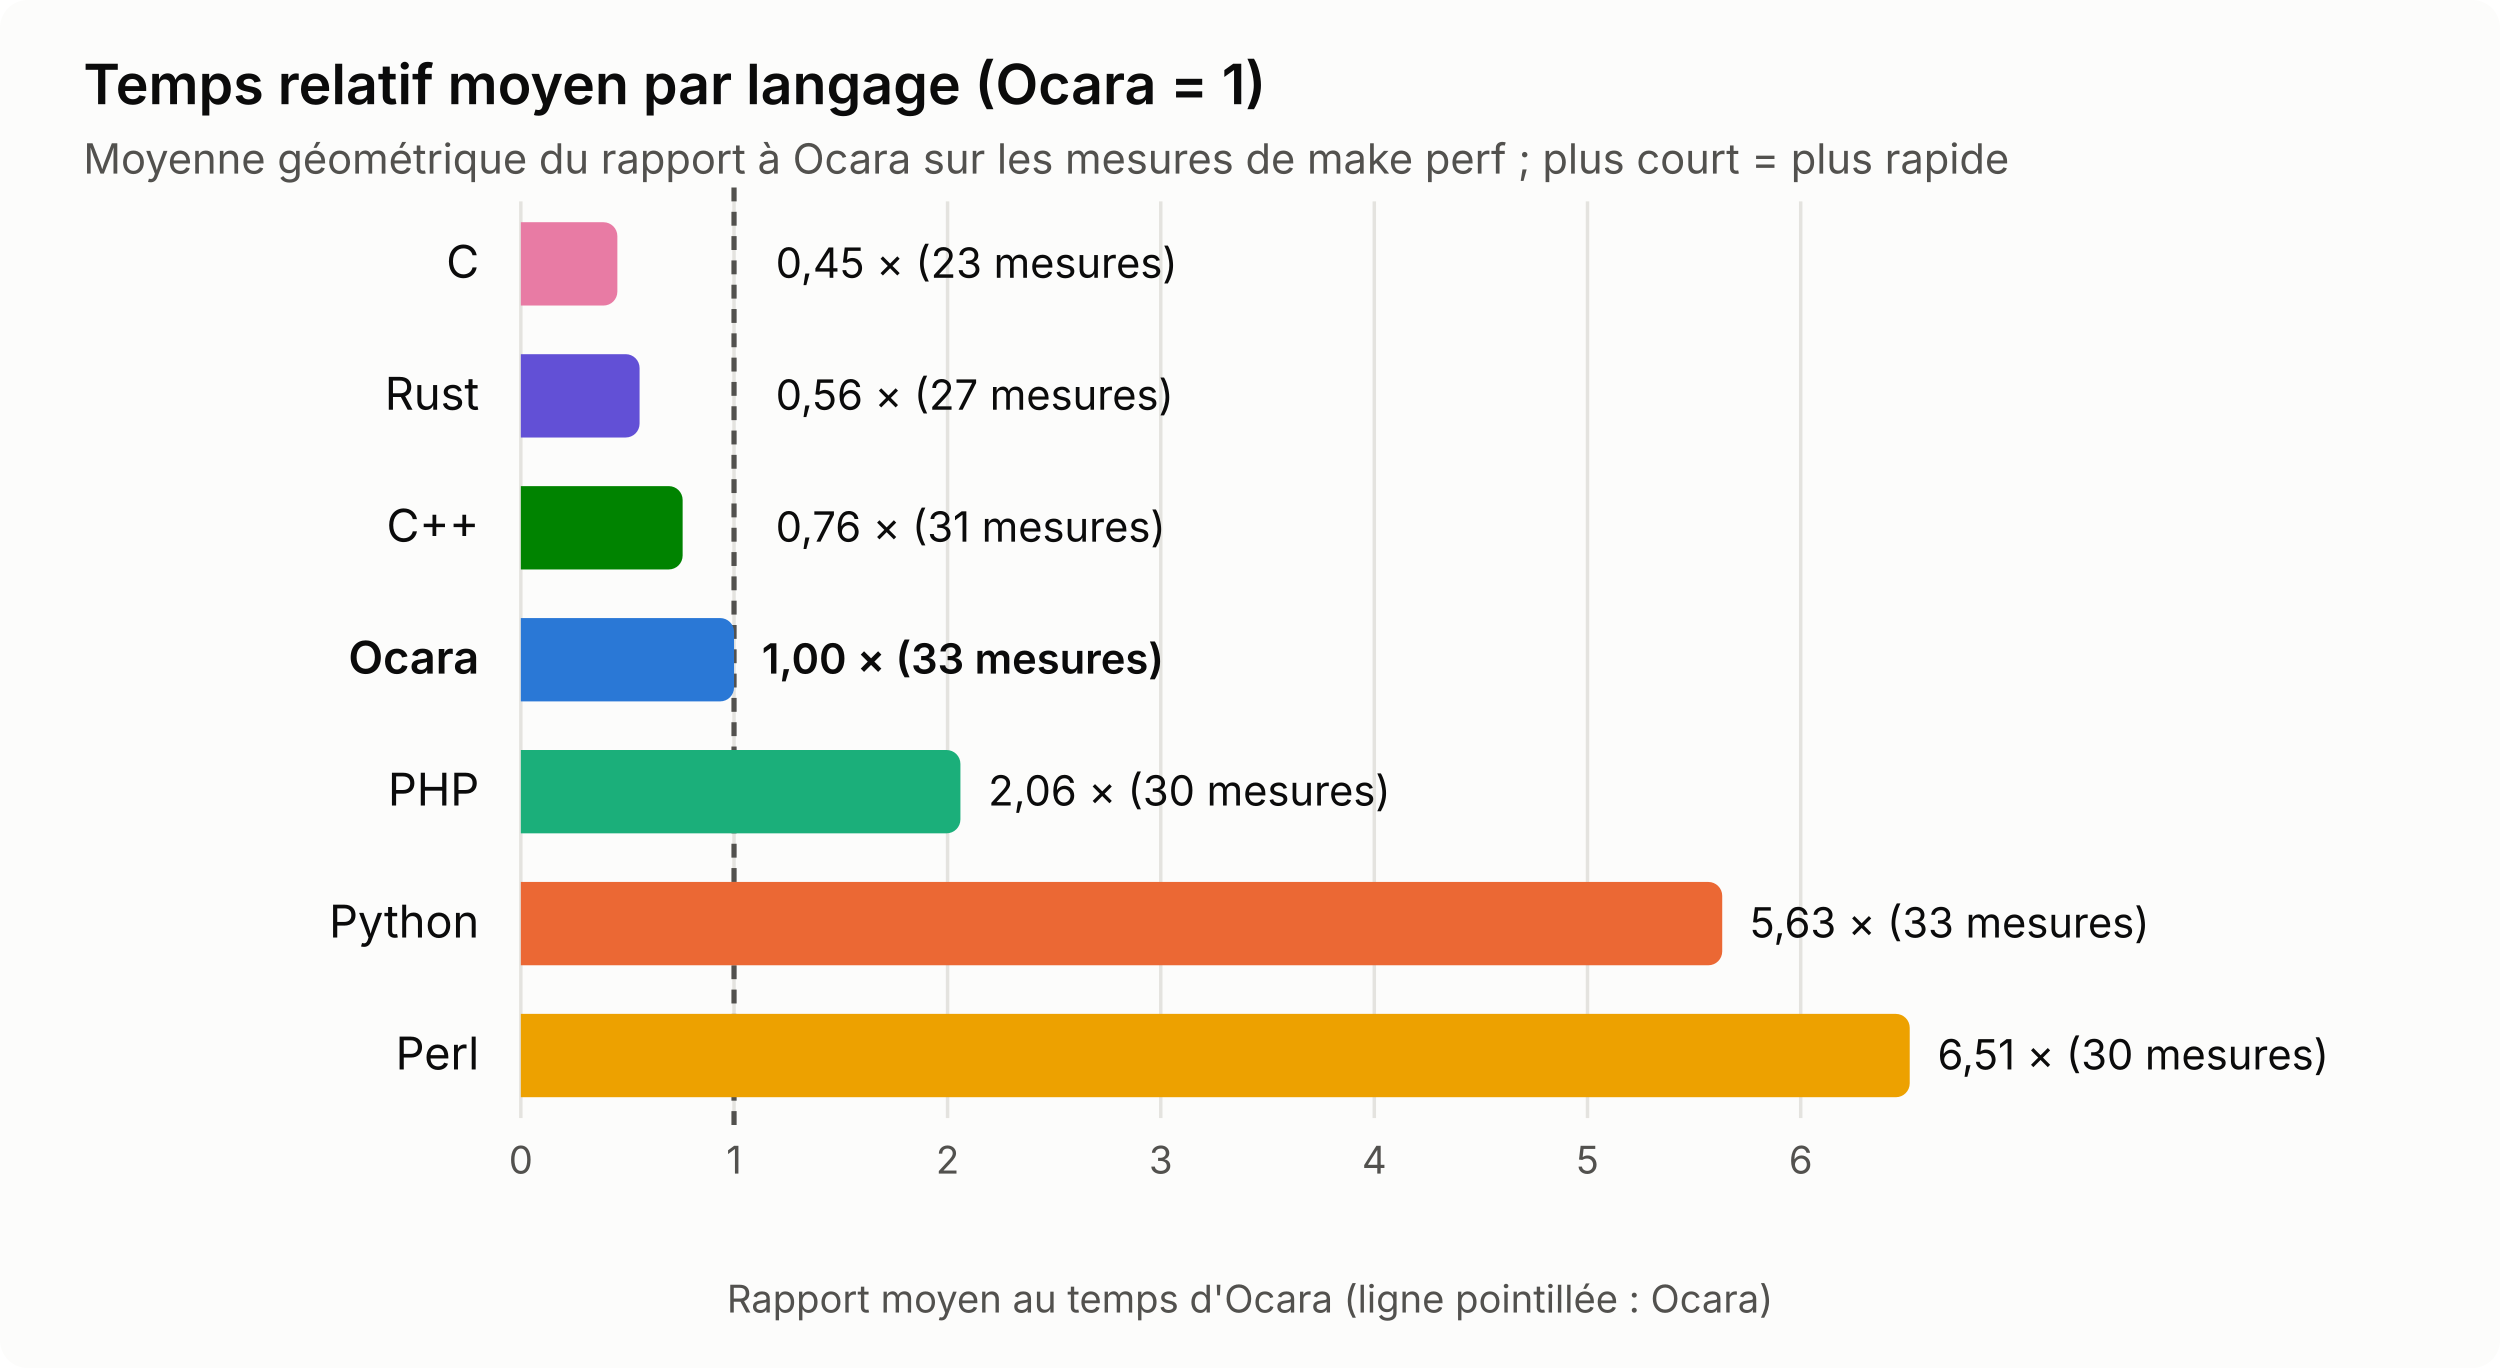
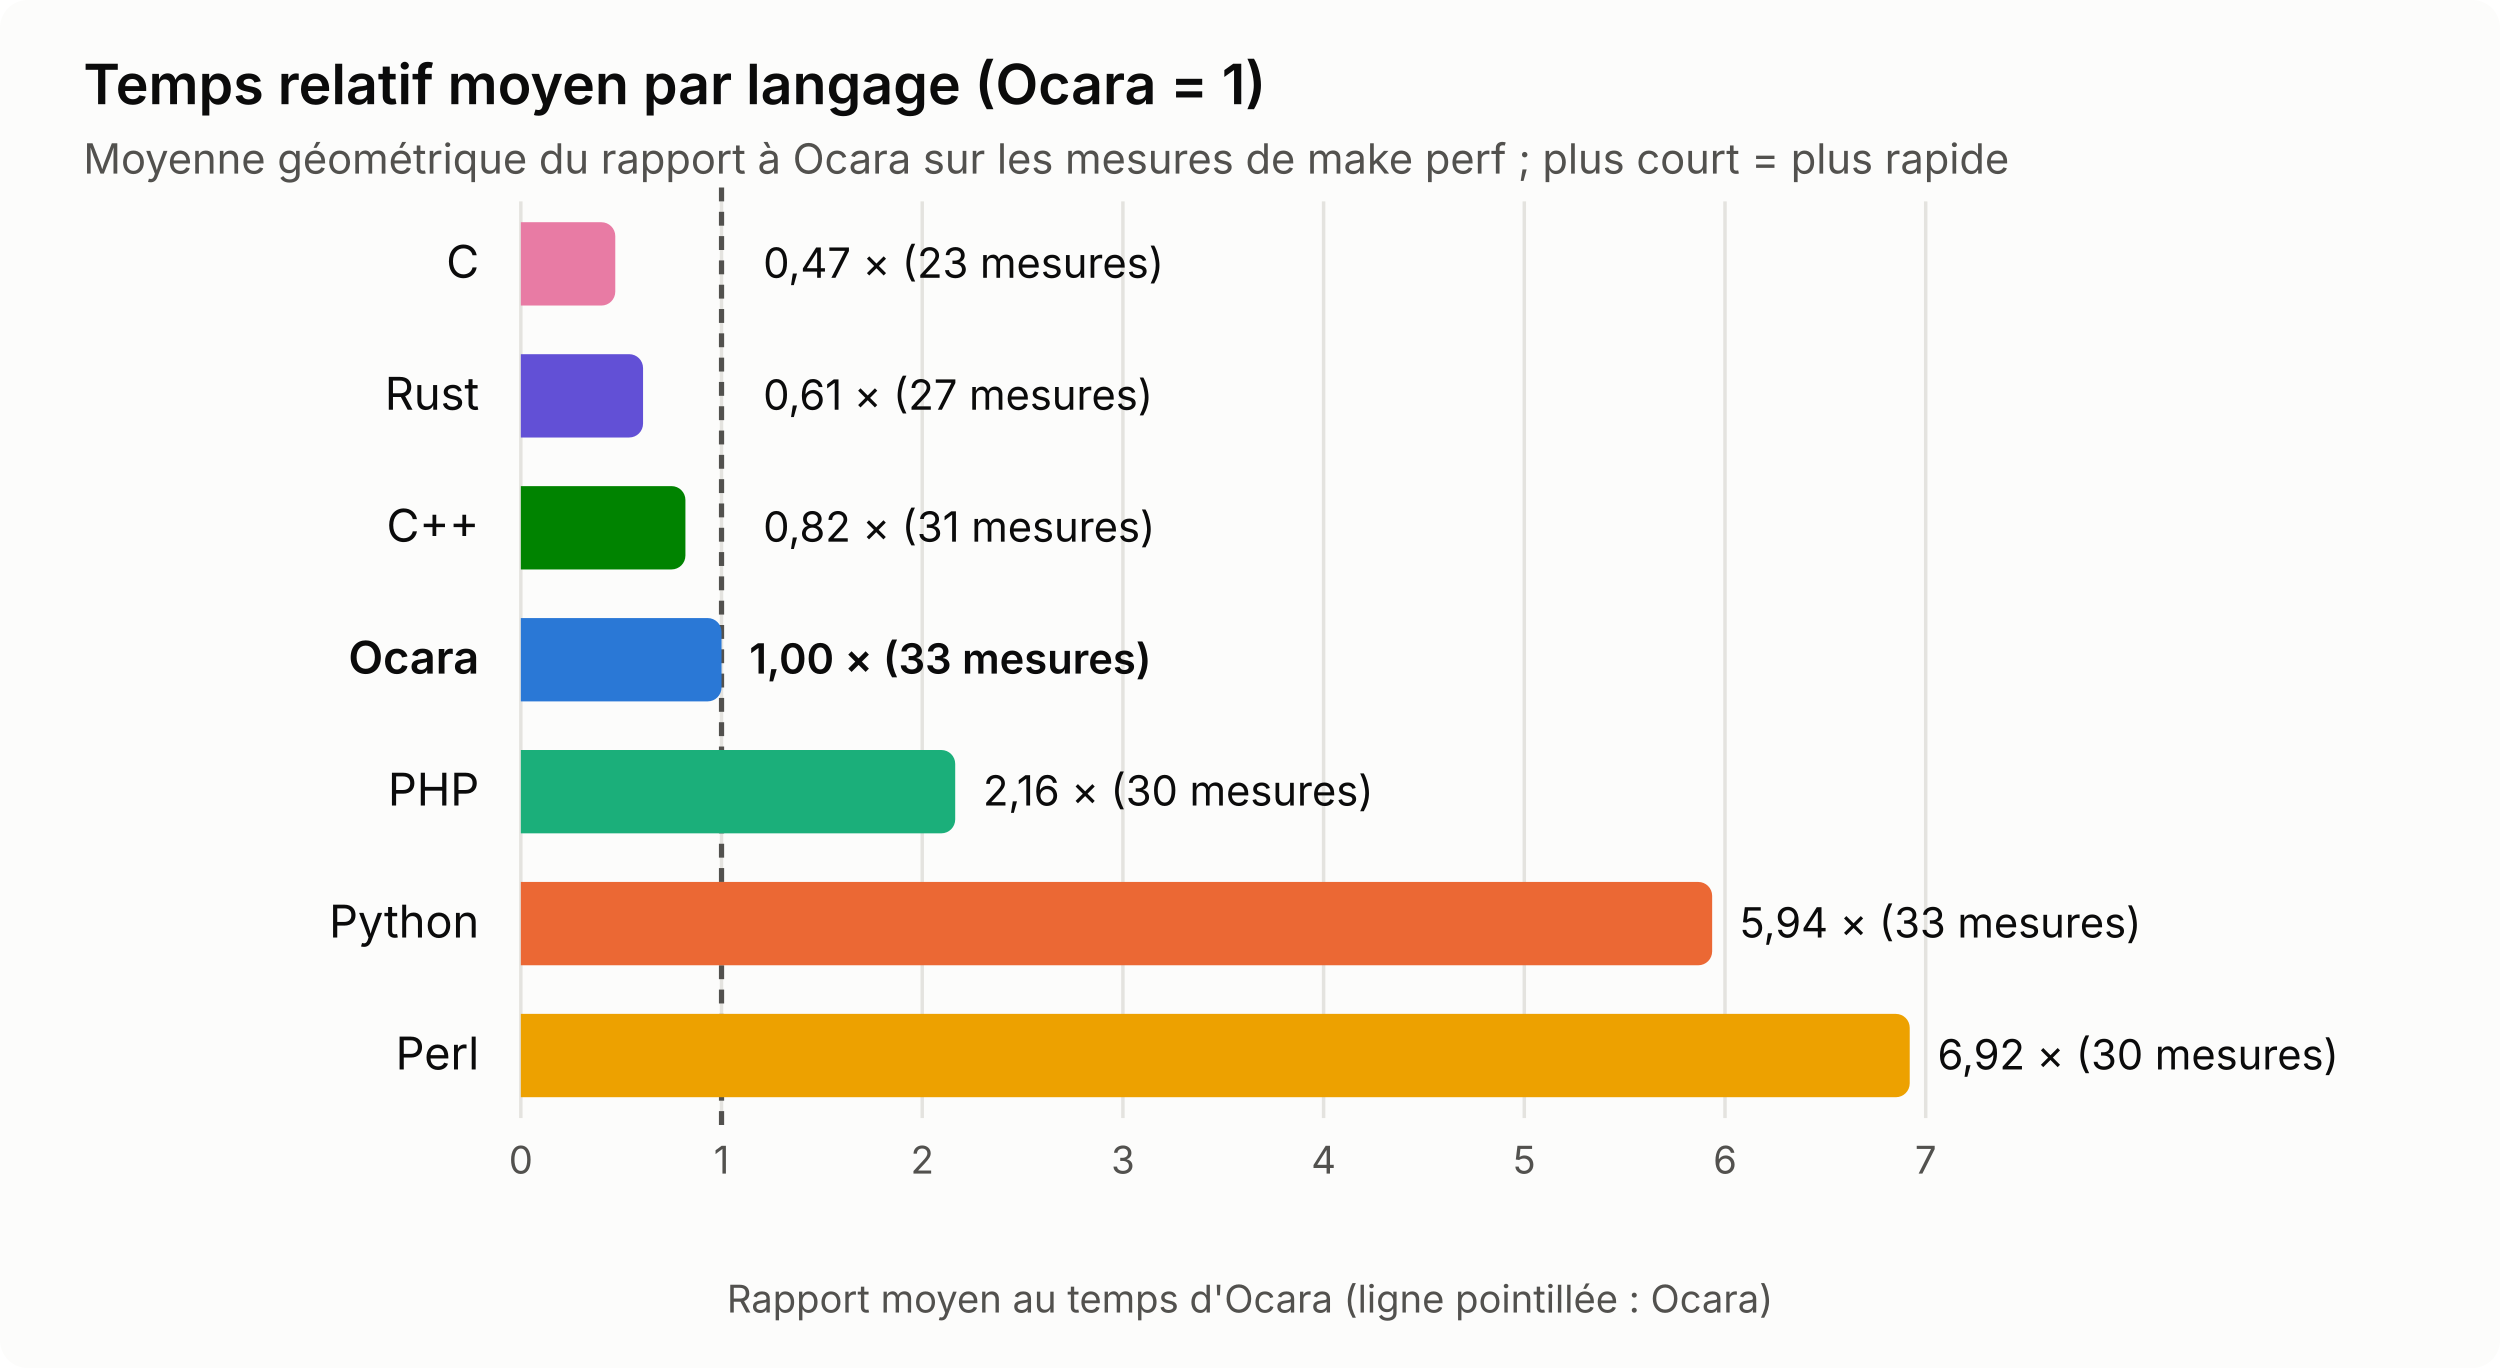
<svg xmlns="http://www.w3.org/2000/svg" viewBox="0 0 720 394" width="720" height="394" role="img" aria-labelledby="t d">
  <style>svg { font-family: system-ui, -apple-system, 'Segoe UI', sans-serif; } .surface { fill: #fcfcfb; } .ink { fill: #0b0b0b; } .ink2 { fill: #52514e; } .grid { stroke: #e4e3df; } .ref { stroke: #52514e; } .s0 { fill: #2a78d6; } .s1 { fill: #eb6834; } .s2 { fill: #1baf7a; } .s3 { fill: #eda100; } .s4 { fill: #e87ba4; } .s5 { fill: #008300; } .s6 { fill: #6250d6; } @media (prefers-color-scheme: dark) { .surface { fill: #1a1a19; } .ink { fill: #f0efec; } .ink2 { fill: #c3c2b7; } .grid { stroke: #3a3936; } .ref { stroke: #c3c2b7; } .s0 { fill: #3987e5; } .s1 { fill: #d95926; } .s2 { fill: #199e70; } .s3 { fill: #c98500; } .s4 { fill: #d55181; } .s5 { fill: #008300; } .s6 { fill: #9085e9; } }</style>
  <rect class="surface" width="720" height="394" rx="8" />
  <text class="ink" x="24" y="30" font-size="16" font-weight="600">Temps relatif moyen par langage (Ocara = 1)</text>
  <text class="ink2" x="24" y="50" font-size="12">Moyenne géométrique du rapport à Ocara sur les mesures de make perf ; plus court = plus rapide</text>
  <line class="grid" x1="150.0" y1="58" x2="150.0" y2="322" stroke-width="1" />
  <text class="ink2" x="150.0" y="338" font-size="11" text-anchor="middle">0</text>
-   <line class="grid" x1="211.4" y1="58" x2="211.4" y2="322" stroke-width="1" />
-   <text class="ink2" x="211.4" y="338" font-size="11" text-anchor="middle">1</text>
-   <line class="grid" x1="272.9" y1="58" x2="272.9" y2="322" stroke-width="1" />
-   <text class="ink2" x="272.9" y="338" font-size="11" text-anchor="middle">2</text>
-   <line class="grid" x1="334.3" y1="58" x2="334.3" y2="322" stroke-width="1" />
-   <text class="ink2" x="334.3" y="338" font-size="11" text-anchor="middle">3</text>
-   <line class="grid" x1="395.8" y1="58" x2="395.8" y2="322" stroke-width="1" />
-   <text class="ink2" x="395.8" y="338" font-size="11" text-anchor="middle">4</text>
-   <line class="grid" x1="457.2" y1="58" x2="457.2" y2="322" stroke-width="1" />
-   <text class="ink2" x="457.2" y="338" font-size="11" text-anchor="middle">5</text>
-   <line class="grid" x1="518.6" y1="58" x2="518.6" y2="322" stroke-width="1" />
-   <text class="ink2" x="518.6" y="338" font-size="11" text-anchor="middle">6</text>
-   <line class="ref" x1="211.4" y1="54" x2="211.4" y2="326" stroke-width="1.5" stroke-dasharray="4 3" />
+   <line class="grid" x1="207.8" y1="58" x2="207.8" y2="322" stroke-width="1" />
+   <text class="ink2" x="207.8" y="338" font-size="11" text-anchor="middle">1</text>
+   <line class="grid" x1="265.6" y1="58" x2="265.6" y2="322" stroke-width="1" />
+   <text class="ink2" x="265.6" y="338" font-size="11" text-anchor="middle">2</text>
+   <line class="grid" x1="323.4" y1="58" x2="323.4" y2="322" stroke-width="1" />
+   <text class="ink2" x="323.4" y="338" font-size="11" text-anchor="middle">3</text>
+   <line class="grid" x1="381.2" y1="58" x2="381.2" y2="322" stroke-width="1" />
+   <text class="ink2" x="381.2" y="338" font-size="11" text-anchor="middle">4</text>
+   <line class="grid" x1="439.0" y1="58" x2="439.0" y2="322" stroke-width="1" />
+   <text class="ink2" x="439.0" y="338" font-size="11" text-anchor="middle">5</text>
+   <line class="grid" x1="496.8" y1="58" x2="496.8" y2="322" stroke-width="1" />
+   <text class="ink2" x="496.8" y="338" font-size="11" text-anchor="middle">6</text>
+   <line class="grid" x1="554.6" y1="58" x2="554.6" y2="322" stroke-width="1" />
+   <text class="ink2" x="554.6" y="338" font-size="11" text-anchor="middle">7</text>
+   <line class="ref" x1="207.8" y1="54" x2="207.8" y2="326" stroke-width="1.5" stroke-dasharray="4 3" />
  <text class="ink" x="138" y="80.0" font-size="13" text-anchor="end">C</text>
-   <path class="s4" d="M150,64 h23.8 a4,4 0 0 1 4,4 v16 a4,4 0 0 1 -4,4 h-23.8 z" />
-   <text class="ink" x="223.4" y="80.0" font-size="12">0,45 × (23 mesures)</text>
+   <path class="s4" d="M150,64 h23.2 a4,4 0 0 1 4,4 v16 a4,4 0 0 1 -4,4 h-23.2 z" />
+   <text class="ink" x="219.8" y="80.0" font-size="12">0,47 × (23 mesures)</text>
  <text class="ink" x="138" y="118.0" font-size="13" text-anchor="end">Rust</text>
-   <path class="s6" d="M150,102 h30.2 a4,4 0 0 1 4,4 v16 a4,4 0 0 1 -4,4 h-30.2 z" />
-   <text class="ink" x="223.4" y="118.0" font-size="12">0,56 × (27 mesures)</text>
+   <path class="s6" d="M150,102 h31.2 a4,4 0 0 1 4,4 v16 a4,4 0 0 1 -4,4 h-31.2 z" />
+   <text class="ink" x="219.8" y="118.0" font-size="12">0,61 × (27 mesures)</text>
  <text class="ink" x="138" y="156.0" font-size="13" text-anchor="end">C++</text>
-   <path class="s5" d="M150,140 h42.6 a4,4 0 0 1 4,4 v16 a4,4 0 0 1 -4,4 h-42.6 z" />
-   <text class="ink" x="223.4" y="156.0" font-size="12">0,76 × (31 mesures)</text>
+   <path class="s5" d="M150,140 h43.4 a4,4 0 0 1 4,4 v16 a4,4 0 0 1 -4,4 h-43.4 z" />
+   <text class="ink" x="219.8" y="156.0" font-size="12">0,82 × (31 mesures)</text>
  <text class="ink" x="138" y="194.0" font-size="13" text-anchor="end" font-weight="600">Ocara</text>
-   <path class="s0" d="M150,178 h57.4 a4,4 0 0 1 4,4 v16 a4,4 0 0 1 -4,4 h-57.4 z" />
-   <text class="ink" x="219.4" y="194.0" font-size="12" font-weight="600">1,00 × (33 mesures)</text>
+   <path class="s0" d="M150,178 h53.8 a4,4 0 0 1 4,4 v16 a4,4 0 0 1 -4,4 h-53.8 z" />
+   <text class="ink" x="215.8" y="194.0" font-size="12" font-weight="600">1,00 × (33 mesures)</text>
  <text class="ink" x="138" y="232.0" font-size="13" text-anchor="end">PHP</text>
-   <path class="s2" d="M150,216 h122.6 a4,4 0 0 1 4,4 v16 a4,4 0 0 1 -4,4 h-122.6 z" />
-   <text class="ink" x="284.6" y="232.0" font-size="12">2,06 × (30 mesures)</text>
+   <path class="s2" d="M150,216 h121.1 a4,4 0 0 1 4,4 v16 a4,4 0 0 1 -4,4 h-121.1 z" />
+   <text class="ink" x="283.1" y="232.0" font-size="12">2,16 × (30 mesures)</text>
  <text class="ink" x="138" y="270.0" font-size="13" text-anchor="end">Python</text>
-   <path class="s1" d="M150,254 h342.0 a4,4 0 0 1 4,4 v16 a4,4 0 0 1 -4,4 h-342.0 z" />
-   <text class="ink" x="504.0" y="270.0" font-size="12">5,63 × (33 mesures)</text>
+   <path class="s1" d="M150,254 h339.1 a4,4 0 0 1 4,4 v16 a4,4 0 0 1 -4,4 h-339.1 z" />
+   <text class="ink" x="501.1" y="270.0" font-size="12">5,94 × (33 mesures)</text>
  <text class="ink" x="138" y="308.0" font-size="13" text-anchor="end">Perl</text>
  <path class="s3" d="M150,292 h396.0 a4,4 0 0 1 4,4 v16 a4,4 0 0 1 -4,4 h-396.0 z" />
-   <text class="ink" x="558.0" y="308.0" font-size="12">6,51 × (30 mesures)</text>
+   <text class="ink" x="558.0" y="308.0" font-size="12">6,92 × (30 mesures)</text>
  <text class="ink2" x="360.0" y="378" font-size="11" text-anchor="middle">Rapport moyen au temps d'Ocara (ligne pointillée : Ocara)</text>
</svg>
